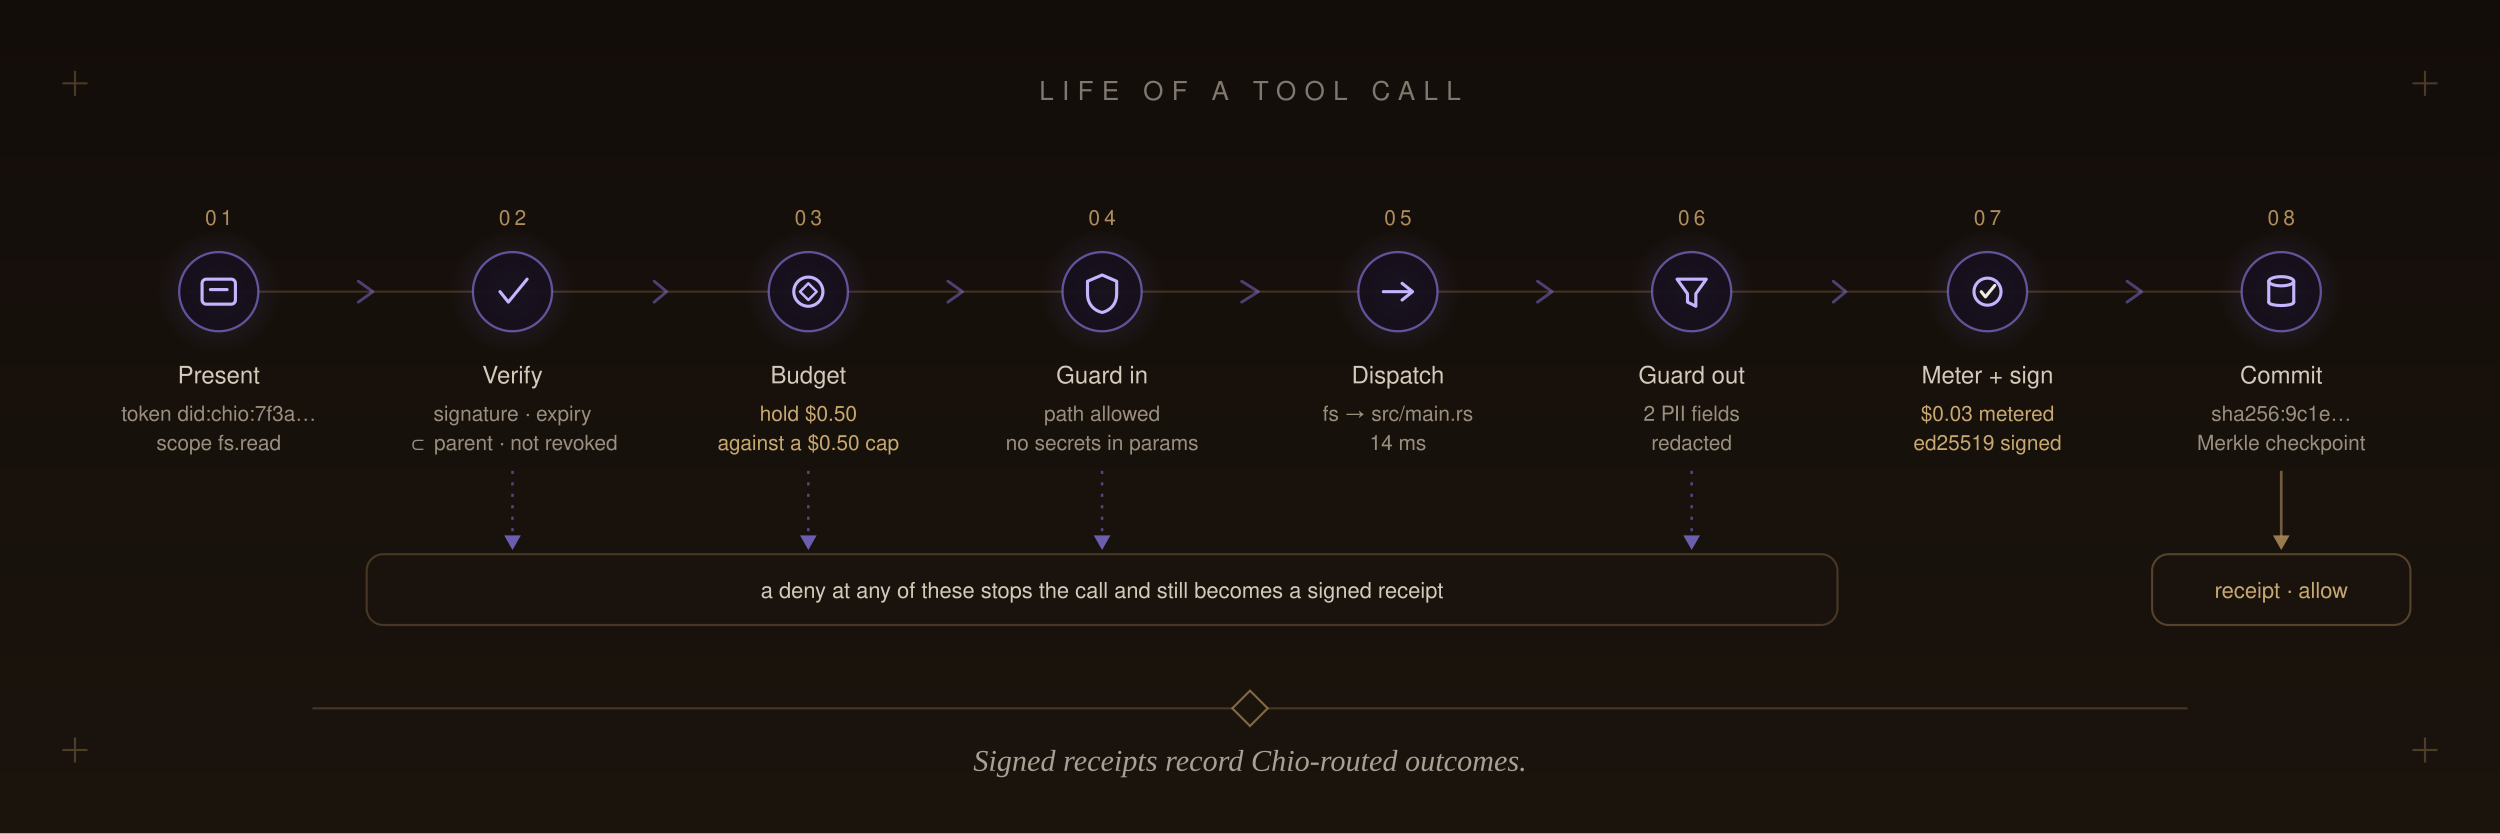
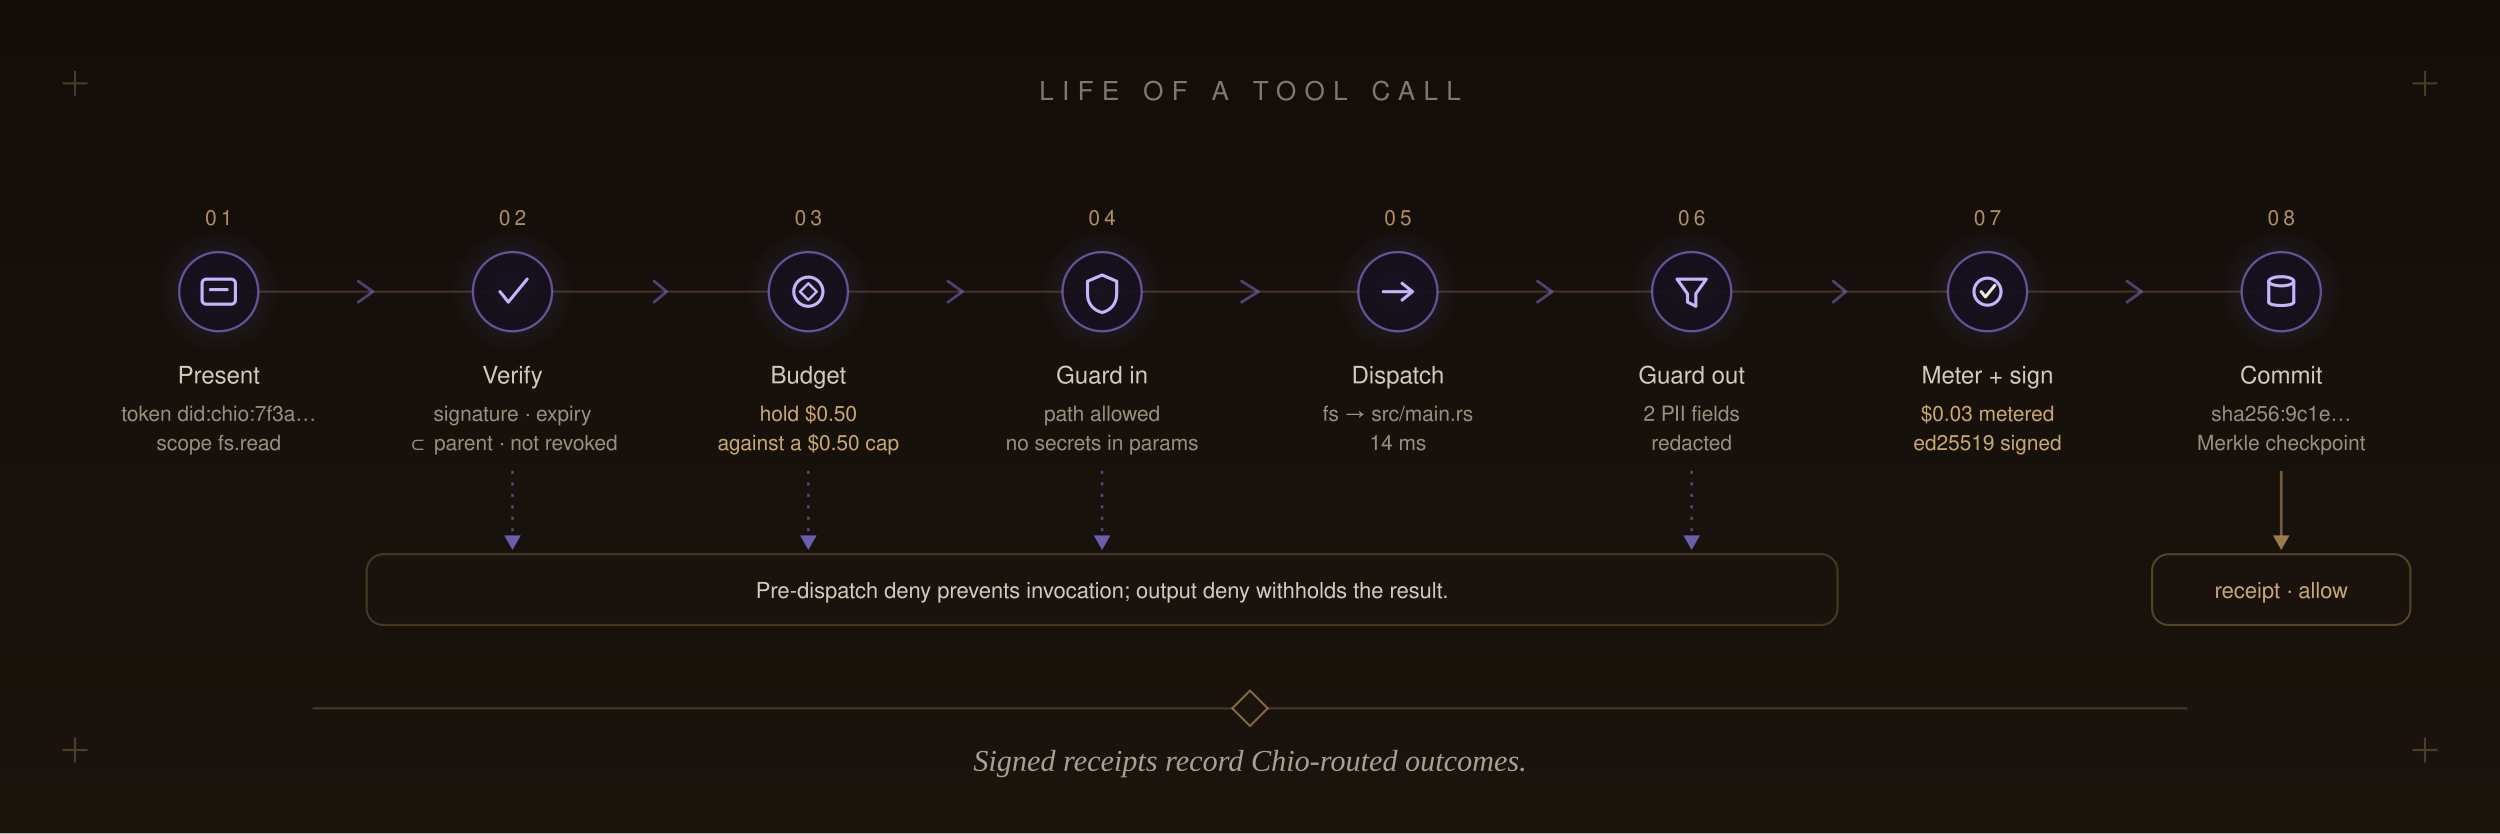
<svg xmlns="http://www.w3.org/2000/svg" viewBox="0 0 1200 400" width="1200" height="400" role="img" aria-label="Life of a Chio-routed tool call: present the token, verify it, hold the budget, guard the input, dispatch, guard the output, meter and sign, then commit the receipt to the Merkle log. A denial before dispatch prevents invocation. Output guards run after dispatch and cannot undo completed tool effects.">
  <defs>
    <linearGradient id="lcbg" x1="0" y1="0" x2="0" y2="1">
      <stop offset="0" stop-color="#130d0a" />
      <stop offset="1" stop-color="#1b140d" />
    </linearGradient>
    <radialGradient id="lcglow" cx="50%" cy="50%" r="50%">
      <stop offset="0" stop-color="#8f7ff2" stop-opacity="0.32" />
      <stop offset="0.6" stop-color="#8f7ff2" stop-opacity="0.07" />
      <stop offset="1" stop-color="#8f7ff2" stop-opacity="0" />
    </radialGradient>
    <radialGradient id="lckglow" cx="50%" cy="50%" r="50%">
      <stop offset="0" stop-color="#8f7ff2" stop-opacity="0.28" />
      <stop offset="0.65" stop-color="#8f7ff2" stop-opacity="0.06" />
      <stop offset="1" stop-color="#8f7ff2" stop-opacity="0" />
    </radialGradient>
  </defs>
  <rect width="1200" height="400" fill="url(#lcbg)" />
  <g stroke="#b08d5b" stroke-opacity="0.35" stroke-width="1">
    <path d="M30 40 H42 M36 34 V46" />
    <path d="M1158 40 H1170 M1164 34 V46" />
    <path d="M30 360 H42 M36 354 V366" />
    <path d="M1158 360 H1170 M1164 354 V366" />
  </g>
  <text x="600.0" y="48" text-anchor="middle" font-family="-apple-system, 'Segoe UI', Helvetica, Arial, sans-serif" font-size="12.5" letter-spacing="4" fill="#d8cfc0" fill-opacity="0.55">LIFE OF A TOOL CALL</text>
  <path d="M90 140 H1110" stroke="#b08d5b" stroke-opacity="0.28" stroke-width="1" />
  <g fill="none" stroke="#8f7ff2" stroke-opacity="0.45" stroke-width="1.4" stroke-linecap="round" stroke-linejoin="round">
    <path d="M172 135 L179 140 L172 145" />
    <path d="M314 135 L320 140 L314 145" />
    <path d="M455 135 L462 140 L455 145" />
    <path d="M596 135 L604 140 L596 145" />
    <path d="M738 135 L745 140 L738 145" />
    <path d="M880 135 L886 140 L880 145" />
    <path d="M1021 135 L1028 140 L1021 145" />
  </g>
  <circle cx="105" cy="140" r="30" fill="url(#lcglow)" />
  <circle cx="246" cy="140" r="30" fill="url(#lcglow)" />
  <circle cx="388" cy="140" r="30" fill="url(#lcglow)" />
  <circle cx="529" cy="140" r="30" fill="url(#lcglow)" />
  <circle cx="671" cy="140" r="30" fill="url(#lcglow)" />
  <circle cx="812" cy="140" r="30" fill="url(#lcglow)" />
  <circle cx="954" cy="140" r="30" fill="url(#lcglow)" />
  <circle cx="1095" cy="140" r="30" fill="url(#lcglow)" />
  <g text-anchor="middle" font-family="-apple-system, 'Segoe UI', Helvetica, Arial, sans-serif" font-size="10" letter-spacing="2" fill="#b08d5b">
    <text x="105" y="108">01</text>
    <text x="246" y="108">02</text>
    <text x="388" y="108">03</text>
    <text x="529" y="108">04</text>
    <text x="671" y="108">05</text>
    <text x="812" y="108">06</text>
    <text x="954" y="108">07</text>
    <text x="1095" y="108">08</text>
  </g>
  <g fill="#16101c" fill-opacity="0.92" stroke="#8f7ff2" stroke-opacity="0.6" stroke-width="1.1">
    <circle cx="105" cy="140" r="19" />
    <circle cx="246" cy="140" r="19" />
    <circle cx="388" cy="140" r="19" />
    <circle cx="529" cy="140" r="19" />
    <circle cx="671" cy="140" r="19" />
    <circle cx="812" cy="140" r="19" />
    <circle cx="954" cy="140" r="19" />
    <circle cx="1095" cy="140" r="19" />
  </g>
  <g fill="none" stroke="#c3b6ff" stroke-width="1.5" stroke-linecap="round" stroke-linejoin="round">
    <g transform="translate(105,140)">
      <rect x="-8" y="-6" width="16" height="12" rx="2" />
      <path d="M-4 -1 H4" />
    </g>
    <g transform="translate(246,140)">
      <path d="M-6 0 L-2 5 L7 -6" />
    </g>
    <g transform="translate(388,140)">
      <circle cx="0" cy="0" r="7" />
      <path d="M0 -4 L4 0 L0 4 L-4 0 Z" stroke-width="1.2" />
    </g>
    <g transform="translate(529,140)">
      <path d="M0 -8 L7 -5 L7 1 C7 6 4 9 0 10 C-4 9 -7 6 -7 1 L-7 -5 Z" />
    </g>
    <g transform="translate(671,140)">
      <path d="M-7 0 H6" />
      <path d="M2 -4 L7 0 L2 4" />
    </g>
    <g transform="translate(812,140)">
      <path d="M-7 -6 H7 L2 1 V7 L-2 5 V1 Z" />
    </g>
    <g transform="translate(954,140)">
      <circle cx="0" cy="0" r="6.5" />
      <path d="M-3 0 L-1 2.5 L3.5 -3" stroke="#f2eadc" />
    </g>
    <g transform="translate(1095,140)">
      <ellipse cx="0" cy="-5" rx="6" ry="2.2" />
      <path d="M-6 -5 V5" />
      <path d="M6 -5 V5" />
      <path d="M-6 5 C-6 7.2 6 7.2 6 5" />
    </g>
  </g>
  <g text-anchor="middle" font-family="-apple-system, 'Segoe UI', Helvetica, Arial, sans-serif" font-size="11.5" fill="#d3cabb">
    <text x="105" y="184">Present</text>
    <text x="246" y="184">Verify</text>
    <text x="388" y="184">Budget</text>
    <text x="529" y="184">Guard in</text>
    <text x="671" y="184">Dispatch</text>
    <text x="812" y="184">Guard out</text>
    <text x="954" y="184">Meter + sign</text>
    <text x="1095" y="184">Commit</text>
  </g>
  <text x="105" y="202" text-anchor="middle" font-family="-apple-system, 'Segoe UI', Helvetica, Arial, sans-serif" font-size="10" fill="#9a8f7e">token did:chio:7f3a…</text>
  <text x="105" y="216" text-anchor="middle" font-family="-apple-system, 'Segoe UI', Helvetica, Arial, sans-serif" font-size="10" fill="#9a8f7e">scope fs.read</text>
  <text x="246" y="202" text-anchor="middle" font-family="-apple-system, 'Segoe UI', Helvetica, Arial, sans-serif" font-size="10" fill="#9a8f7e">signature · expiry</text>
  <text x="246" y="216" text-anchor="middle" font-family="-apple-system, 'Segoe UI', Helvetica, Arial, sans-serif" font-size="10" fill="#9a8f7e">⊂ parent · not revoked</text>
  <path d="M246 226 V258" stroke="#8f7ff2" stroke-opacity="0.5" stroke-width="1.2" stroke-dasharray="1.5 4" />
  <path d="M246 264 l-4 -7 h8 z" fill="#8f7ff2" fill-opacity="0.7" />
  <text x="388" y="202" text-anchor="middle" font-family="-apple-system, 'Segoe UI', Helvetica, Arial, sans-serif" font-size="10" fill="#c8a86f">hold $0.50</text>
  <text x="388" y="216" text-anchor="middle" font-family="-apple-system, 'Segoe UI', Helvetica, Arial, sans-serif" font-size="10" fill="#c8a86f">against a $0.50 cap</text>
  <path d="M388 226 V258" stroke="#8f7ff2" stroke-opacity="0.5" stroke-width="1.2" stroke-dasharray="1.5 4" />
  <path d="M388 264 l-4 -7 h8 z" fill="#8f7ff2" fill-opacity="0.7" />
  <text x="529" y="202" text-anchor="middle" font-family="-apple-system, 'Segoe UI', Helvetica, Arial, sans-serif" font-size="10" fill="#9a8f7e">path allowed</text>
  <text x="529" y="216" text-anchor="middle" font-family="-apple-system, 'Segoe UI', Helvetica, Arial, sans-serif" font-size="10" fill="#9a8f7e">no secrets in params</text>
  <path d="M529 226 V258" stroke="#8f7ff2" stroke-opacity="0.5" stroke-width="1.2" stroke-dasharray="1.5 4" />
  <path d="M529 264 l-4 -7 h8 z" fill="#8f7ff2" fill-opacity="0.7" />
  <text x="671" y="202" text-anchor="middle" font-family="-apple-system, 'Segoe UI', Helvetica, Arial, sans-serif" font-size="10" fill="#9a8f7e">fs → src/main.rs</text>
  <text x="671" y="216" text-anchor="middle" font-family="-apple-system, 'Segoe UI', Helvetica, Arial, sans-serif" font-size="10" fill="#9a8f7e">14 ms</text>
  <text x="812" y="202" text-anchor="middle" font-family="-apple-system, 'Segoe UI', Helvetica, Arial, sans-serif" font-size="10" fill="#9a8f7e">2 PII fields</text>
  <text x="812" y="216" text-anchor="middle" font-family="-apple-system, 'Segoe UI', Helvetica, Arial, sans-serif" font-size="10" fill="#9a8f7e">redacted</text>
  <path d="M812 226 V258" stroke="#8f7ff2" stroke-opacity="0.5" stroke-width="1.2" stroke-dasharray="1.5 4" />
  <path d="M812 264 l-4 -7 h8 z" fill="#8f7ff2" fill-opacity="0.7" />
  <text x="954" y="202" text-anchor="middle" font-family="-apple-system, 'Segoe UI', Helvetica, Arial, sans-serif" font-size="10" fill="#c8a86f">$0.03 metered</text>
  <text x="954" y="216" text-anchor="middle" font-family="-apple-system, 'Segoe UI', Helvetica, Arial, sans-serif" font-size="10" fill="#c8a86f">ed25519 signed</text>
  <text x="1095" y="202" text-anchor="middle" font-family="-apple-system, 'Segoe UI', Helvetica, Arial, sans-serif" font-size="10" fill="#9a8f7e">sha256:9c1e…</text>
  <text x="1095" y="216" text-anchor="middle" font-family="-apple-system, 'Segoe UI', Helvetica, Arial, sans-serif" font-size="10" fill="#9a8f7e">Merkle checkpoint</text>
  <path d="M1095 226 V258" stroke="#b08d5b" stroke-opacity="0.6" stroke-width="1.3" />
  <path d="M1095 264 l-4 -7 h8 z" fill="#b08d5b" fill-opacity="0.85" />
  <rect x="176" y="266" width="706" height="34" rx="8" fill="#1a130d" stroke="#b08d5b" stroke-opacity="0.3" />
-   <text x="529.0" y="287" text-anchor="middle" font-family="-apple-system, 'Segoe UI', Helvetica, Arial, sans-serif" font-size="10.5" fill="#d3cabb">a deny at any of these stops the call and still becomes a signed receipt</text>
+   <text x="529.0" y="287" text-anchor="middle" font-family="-apple-system, 'Segoe UI', Helvetica, Arial, sans-serif" font-size="10.5" fill="#d3cabb">Pre-dispatch deny prevents invocation; output deny withholds the result.</text>
  <rect x="1033" y="266" width="124" height="34" rx="8" fill="#1a130d" stroke="#b08d5b" stroke-opacity="0.4" />
  <text x="1095" y="287" text-anchor="middle" font-family="-apple-system, 'Segoe UI', Helvetica, Arial, sans-serif" font-size="10.5" fill="#c8a86f">receipt · allow</text>
  <path d="M150.0 340 H1050.0" stroke="#b08d5b" stroke-opacity="0.3" stroke-width="1" />
  <rect x="594.0" y="334" width="12" height="12" transform="rotate(45 600.0 340)" fill="#1b140d" stroke="#b08d5b" stroke-opacity="0.7" />
  <text x="600.0" y="370" text-anchor="middle" font-family="Georgia, 'Times New Roman', serif" font-size="14.5" font-style="italic" fill="#d8cfc0" fill-opacity="0.75">Signed receipts record Chio-routed outcomes.</text>
</svg>
